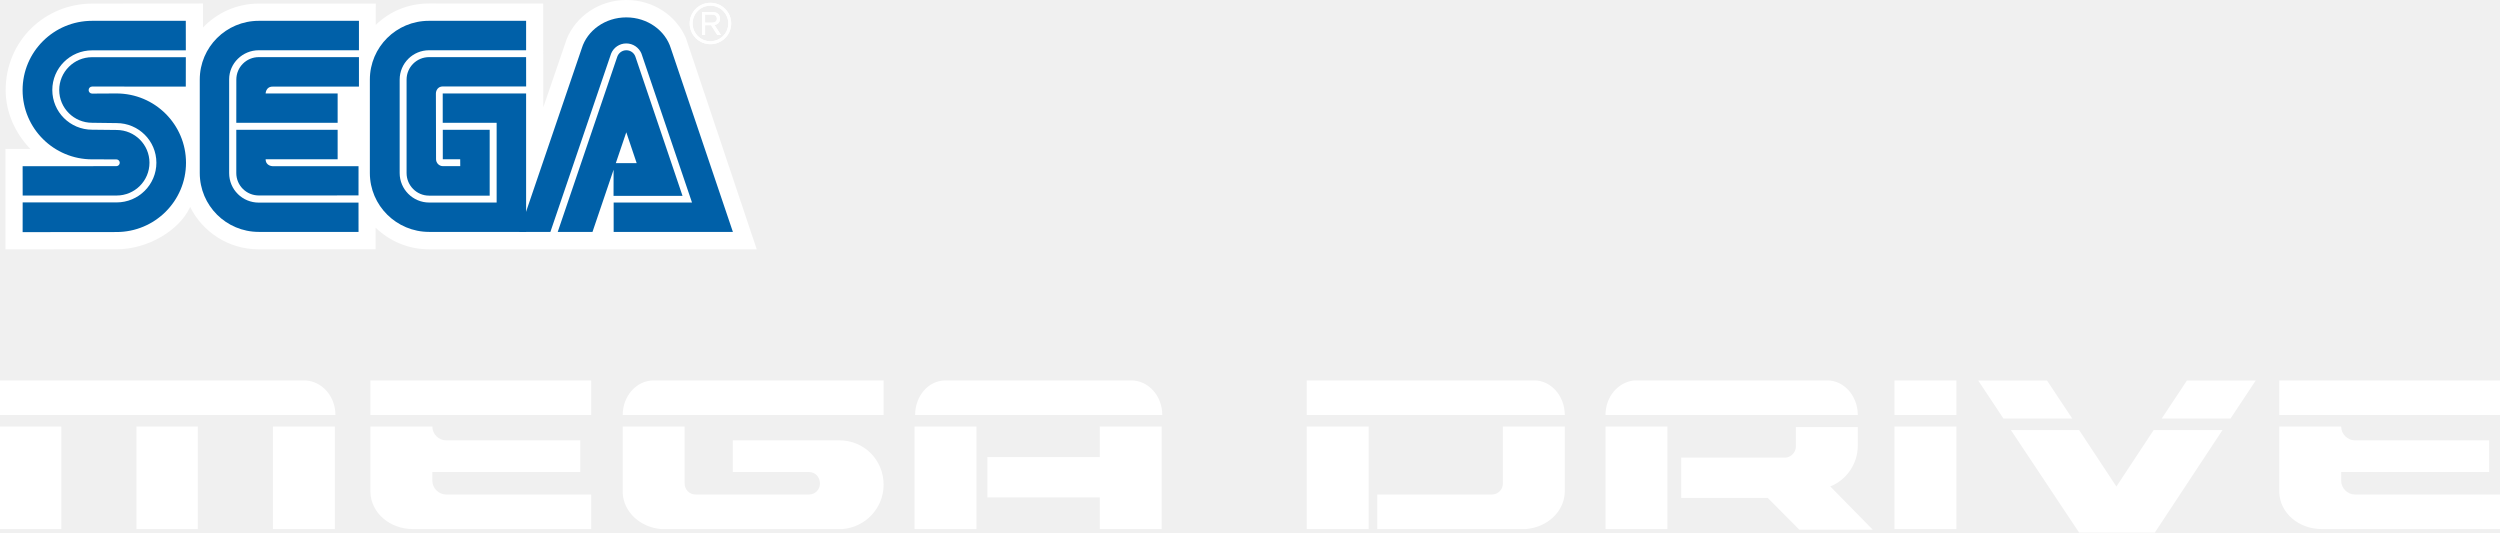
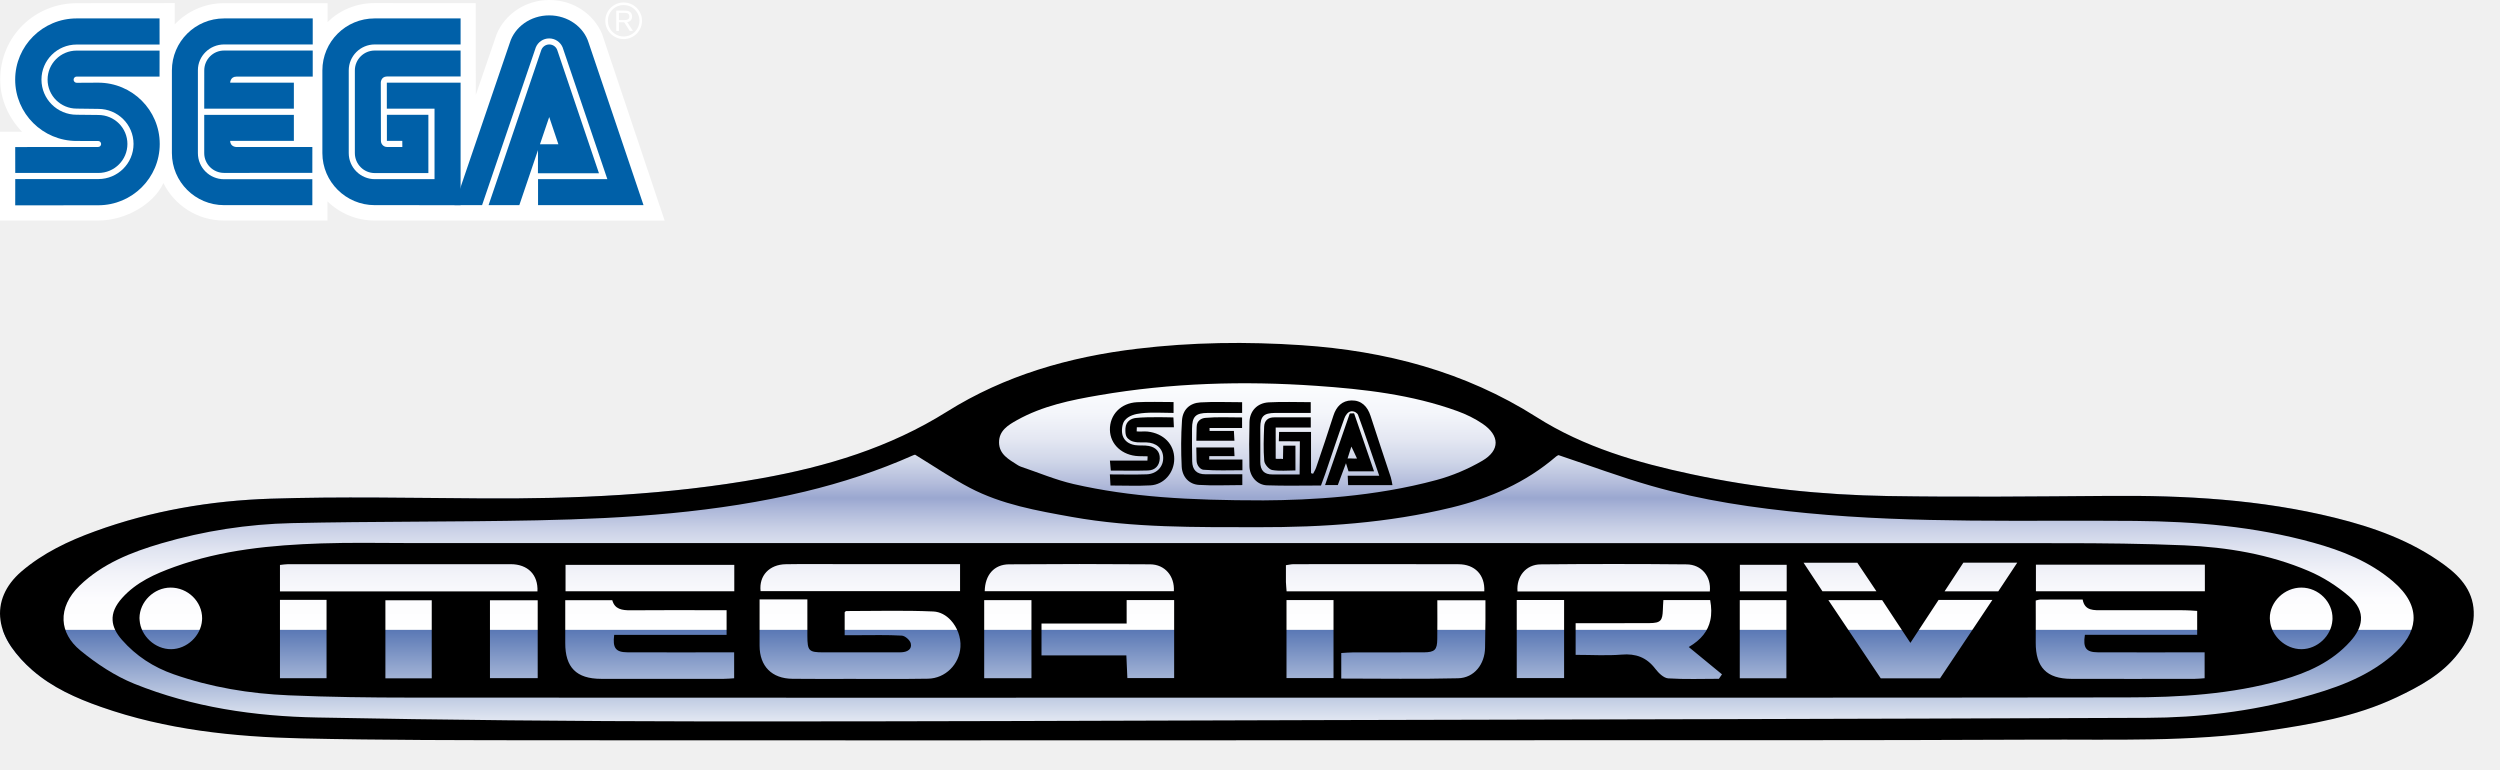
- <svg xmlns="http://www.w3.org/2000/svg" width="460" height="98" viewBox="0 0 460 98" fill="none">
-   <path d="M69.11 41.884C71.648 44.349 75.109 45.873 78.926 45.873L139.24 45.88L126.214 7.019C124.435 2.891 120.261 0 115.248 0C110.256 0 106.019 2.986 104.306 7.097L99.964 19.755L99.947 0.654L78.884 0.643C75.077 0.643 71.655 2.129 69.134 4.586L69.142 0.66H47.576C43.559 0.66 39.906 2.373 37.351 5.065V0.643L17.025 0.661C8.25 0.653 1.053 7.512 1.042 16.581C1.042 20.779 2.877 24.587 5.583 27.408L1 27.401V45.873L21.479 45.869C27.233 45.862 32.935 42.39 34.917 38.231L34.976 38.06C37.266 42.684 42.044 45.873 47.575 45.873L69.109 45.869V41.884" fill="white" />
-   <path d="M4.164 42.712L21.433 42.694C28.499 42.694 34.225 36.986 34.225 29.953C34.225 22.905 28.499 17.196 21.433 17.196L16.948 17.221C16.595 17.221 16.308 16.931 16.308 16.574C16.308 16.217 16.595 15.927 16.948 15.927L34.186 15.931L34.193 10.523H16.945C13.61 10.523 10.897 13.232 10.897 16.56C10.897 19.892 13.609 22.59 16.945 22.59L21.451 22.65C25.499 22.65 28.775 25.915 28.775 29.942C28.775 33.973 25.499 37.245 21.451 37.245H4.171L4.164 42.712" fill="#0060A8" />
-   <path d="M4.171 35.976H21.451C24.796 35.976 27.502 33.277 27.502 29.942C27.502 26.61 24.796 23.915 21.451 23.915L16.945 23.866C12.903 23.866 9.624 20.598 9.624 16.56C9.624 12.533 12.903 9.264 16.945 9.264L34.193 9.26L34.186 3.832H16.948C9.89 3.832 4.157 9.533 4.157 16.574C4.157 23.615 9.89 29.32 16.948 29.32L21.409 29.327C21.748 29.327 22.035 29.603 22.035 29.952C22.035 30.295 21.748 30.571 21.409 30.571L4.164 30.585L4.171 35.976" fill="#0060A8" />
-   <path d="M47.614 37.28C44.617 37.28 42.163 34.892 42.163 31.843V14.592C42.163 11.659 44.617 9.246 47.614 9.246L66.047 9.25V3.832H47.614C41.615 3.832 36.756 8.673 36.756 14.651V31.844C36.756 37.822 41.615 42.67 47.614 42.67L65.97 42.678L65.966 37.273L47.614 37.28" fill="#0060A8" />
-   <path d="M43.485 14.651C43.485 12.365 45.324 10.512 47.614 10.512H66.047V15.938H50.166C48.893 15.938 48.876 17.2 48.876 17.2H62.125V22.601H43.478L43.485 14.651" fill="#0060A8" />
-   <path d="M47.614 35.965C45.331 35.965 43.478 34.123 43.478 31.844V23.887H62.125V29.299H48.875C48.893 30.571 50.165 30.578 50.165 30.578H65.97L65.966 35.958L47.614 35.965" fill="#0060A8" />
-   <path d="M78.965 37.266C75.979 37.266 73.539 34.833 73.539 31.843V14.651C73.539 11.658 75.962 9.246 78.95 9.246H96.804V3.832H78.909C72.913 3.832 68.054 8.673 68.054 14.651V31.844C68.054 37.822 72.955 42.67 78.95 42.67L96.804 42.678V17.2H81.461V22.601H91.382V37.266H78.965" fill="#0060A8" />
-   <path d="M74.811 31.843C74.811 34.134 76.664 35.997 78.95 35.997H90.102V23.88H81.474V29.299H84.676L84.686 30.571H81.499C80.803 30.571 80.233 29.995 80.233 29.299L80.205 17.196C80.205 17.196 80.201 15.938 81.484 15.906H96.81L96.803 10.508L78.949 10.512C76.663 10.512 74.811 12.365 74.811 14.651V31.843" fill="#0060A8" />
-   <path d="M113.58 10.432C113.821 9.743 114.475 9.247 115.248 9.247C116.021 9.247 116.681 9.743 116.915 10.432L125.582 36.035H112.891L112.905 30.012H117.146L115.237 24.338L109.018 42.673H102.621L113.58 10.432" fill="#0060A8" />
-   <path d="M127.329 37.266H112.913V42.673H134.852L123.442 8.914C122.442 5.621 119.146 3.199 115.244 3.199C111.336 3.199 108.05 5.611 107.043 8.901L95.528 42.674H101.271L112.451 9.845C112.905 8.757 113.976 7.992 115.234 7.992C116.486 7.992 117.562 8.757 118.02 9.838L127.329 37.266" fill="#0060A8" />
-   <path fill-rule="evenodd" clip-rule="evenodd" d="M133.42 7.013C132.699 7.729 131.738 8.128 130.717 8.128C129.7 8.128 128.742 7.729 128.025 7.013C127.298 6.29 126.9 5.336 126.9 4.315C126.9 2.217 128.616 0.515 130.717 0.515C131.738 0.515 132.699 0.913 133.42 1.626C134.139 2.35 134.542 3.301 134.542 4.314C134.542 5.335 134.139 6.289 133.42 7.013ZM128.399 2C127.774 2.619 127.438 3.444 127.438 4.314C127.438 5.191 127.773 6.013 128.399 6.631C129.021 7.25 129.846 7.589 130.717 7.589C132.532 7.589 134.007 6.121 134.007 4.314C134.007 3.444 133.664 2.619 133.045 2C132.423 1.381 131.598 1.046 130.717 1.046C129.847 1.046 129.022 1.381 128.399 2Z" fill="white" />
-   <path fill-rule="evenodd" clip-rule="evenodd" d="M129.738 6.432V4.636H130.829L131.986 6.432H132.654L131.465 4.601C131.471 4.599 131.478 4.598 131.486 4.596C131.719 4.55 132.472 4.398 132.472 3.444C132.472 3.052 132.339 2.699 132.021 2.464C131.698 2.22 131.358 2.217 130.784 2.21C130.774 2.21 130.765 2.21 130.755 2.21H129.186V6.432H129.738ZM130.86 4.171H129.738V2.678H130.829C130.84 2.678 130.852 2.678 130.863 2.678C131.173 2.678 131.441 2.678 131.654 2.857C131.895 3.052 131.906 3.335 131.906 3.447C131.906 3.755 131.766 4.034 131.375 4.129C131.207 4.171 131.039 4.171 130.86 4.171Z" fill="white" />
-   <path fill-rule="evenodd" clip-rule="evenodd" d="M133.42 7.013C132.699 7.729 131.738 8.128 130.717 8.128C129.7 8.128 128.742 7.729 128.025 7.013C127.298 6.29 126.9 5.336 126.9 4.315C126.9 2.217 128.616 0.515 130.717 0.515C131.738 0.515 132.699 0.913 133.42 1.626C134.139 2.35 134.542 3.301 134.542 4.314C134.542 5.335 134.139 6.289 133.42 7.013ZM128.399 2C127.774 2.619 127.438 3.444 127.438 4.314C127.438 5.191 127.773 6.013 128.399 6.631C129.021 7.25 129.846 7.589 130.717 7.589C132.532 7.589 134.007 6.121 134.007 4.314C134.007 3.444 133.664 2.619 133.045 2C132.423 1.381 131.598 1.046 130.717 1.046C129.847 1.046 129.022 1.381 128.399 2Z" fill="white" />
-   <path fill-rule="evenodd" clip-rule="evenodd" d="M129.738 6.432V4.636H130.829L131.986 6.432H132.654L131.465 4.601C131.471 4.599 131.478 4.598 131.486 4.596C131.719 4.55 132.472 4.398 132.472 3.444C132.472 3.052 132.339 2.699 132.021 2.464C131.698 2.22 131.358 2.217 130.784 2.21C130.774 2.21 130.765 2.21 130.755 2.21H129.186V6.432H129.738ZM130.86 4.171H129.738V2.678H130.829C130.84 2.678 130.852 2.678 130.863 2.678C131.173 2.678 131.441 2.678 131.654 2.857C131.895 3.052 131.906 3.335 131.906 3.447C131.906 3.755 131.766 4.034 131.375 4.129C131.207 4.171 131.039 4.171 130.86 4.171Z" fill="white" />
-   <path d="M363.991 70.016L368.633 77.012H381.294L376.651 70.016H363.991ZM402.395 70.016L397.752 77.012H410.413L415.055 70.016H402.395ZM0 70V76.36H61.72C61.72 72.862 59.188 70.106 56.128 70H0ZM68.156 70V76.36H108.775V70H68.156ZM120.275 70C117.11 70 114.578 72.862 114.578 76.36H162.583V70H120.275ZM173.977 70C170.812 70 168.385 72.862 168.385 76.36H213.858C213.858 72.862 211.326 70 208.161 70H173.977ZM240.445 70V76.36H287.922C287.922 72.862 285.39 70 282.33 70H240.445ZM300.688 70C297.734 70.318 295.413 72.968 295.413 76.36H341.835C341.835 72.862 339.303 70 336.243 70H300.688ZM348.587 70V76.36H359.982V70H348.587ZM419.381 70V76.36H460V70H419.381ZM0 78.48V97.348H11.289V78.48H0ZM25.11 78.48V97.348H36.399V78.48H25.11ZM50.22 78.48V97.348H61.615V78.48H50.22ZM68.156 78.48V90.564C68.261 94.38 71.743 97.348 75.963 97.348H108.775V90.988H82.083C80.711 90.988 79.55 89.822 79.55 88.444V86.854H106.771V81.024H82.083C80.711 81.024 79.55 79.858 79.55 78.48H68.156ZM114.578 78.48V90.776C114.789 94.274 117.849 97.03 121.647 97.348H154.986C159.206 97.03 162.583 93.532 162.583 89.186C162.583 84.628 158.995 81.024 154.459 81.024H134.835V86.854H148.867C150.028 86.854 150.872 87.808 150.872 88.974C150.872 90.14 149.922 90.988 148.867 90.988H127.977C126.817 90.988 125.972 90.034 125.972 88.974V78.48H114.578ZM168.28 78.48V97.348H179.674V78.48H168.28ZM202.358 78.48V84.098H181.679V91.518H202.358V97.348H213.752V78.48H202.358ZM240.445 78.48V97.348H251.839V78.48H240.445ZM276.528 78.48V88.974C276.528 90.14 275.578 90.988 274.523 90.988H253.422V97.348H280.748C284.757 97.03 287.922 94.062 287.922 90.352V78.48H276.528ZM295.413 78.48V97.348H306.807V78.48H295.413ZM330.44 78.48V82.19C330.44 83.25 329.491 84.204 328.436 84.204H309.339V91.624H325.271L331.073 97.454H344.578L336.771 89.504C339.725 88.338 341.835 85.37 341.835 81.978V78.586H330.44V78.48ZM348.587 78.48V97.348H359.982V78.48H348.587ZM370.005 79.132L382.56 98H396.486L408.936 79.132H396.275L389.417 89.52L382.56 79.132H370.005ZM419.381 78.48V90.564C419.486 94.38 422.968 97.348 427.188 97.348H460V90.988H433.307C431.936 90.988 430.775 89.822 430.775 88.444V86.854H457.995V81.024H433.307C431.936 81.024 430.775 79.858 430.775 78.48H419.381Z" fill="white" />
+ <svg xmlns="http://www.w3.org/2000/svg" width="520" height="160" viewBox="0 0 520 160">
+   <g id="Page-1">
+     <g id="mainlogo">
+       <g id="SEGAlogo">
+         <path id="Path" fill="#ffffff" stroke="none" d="M 68.11 41.884 C 70.648 44.349 74.109 45.873 77.926 45.873 L 138.24 45.88 L 125.214 7.019 C 123.435 2.891 119.261 0 114.248 0 C 109.256 0 105.019 2.986 103.306 7.097 L 98.964 19.755 L 98.947 0.654 L 77.884 0.643 C 74.077 0.643 70.655 2.129 68.134 4.586 L 68.142 0.66 L 46.576 0.66 C 42.559 0.66 38.906 2.373 36.351 5.065 L 36.351 0.643 L 16.025 0.661 C 7.25 0.653 0.053 7.512 0.042 16.581 C 0.042 20.779 1.877 24.587 4.583 27.408 L 0 27.401 L 0 45.873 L 20.479 45.869 C 26.233 45.862 31.935 42.39 33.917 38.231 L 33.976 38.06 C 36.266 42.684 41.044 45.873 46.575 45.873 L 68.109 45.869 L 68.109 41.884" />
+         <path id="path1" fill="#0060a8" stroke="none" d="M 3.164 42.712 L 20.433 42.695 C 27.499 42.695 33.225 36.986 33.225 29.952 C 33.225 22.905 27.499 17.196 20.433 17.196 L 15.948 17.221 C 15.595 17.221 15.308 16.931 15.308 16.574 C 15.308 16.217 15.595 15.927 15.948 15.927 L 33.186 15.931 L 33.193 10.523 L 15.945 10.523 C 12.61 10.523 9.897 13.232 9.897 16.56 C 9.897 19.892 12.609 22.59 15.945 22.59 L 20.451 22.65 C 24.499 22.65 27.775 25.914 27.775 29.942 C 27.775 33.973 24.499 37.245 20.451 37.245 L 3.171 37.245 L 3.164 42.712" />
+         <path id="path2" fill="#0060a8" stroke="none" d="M 3.171 35.976 L 20.451 35.976 C 23.796 35.976 26.502 33.277 26.502 29.942 C 26.502 26.61 23.796 23.915 20.451 23.915 L 15.945 23.866 C 11.903 23.866 8.624 20.598 8.624 16.56 C 8.624 12.533 11.903 9.264 15.945 9.264 L 33.193 9.26 L 33.186 3.832 L 15.948 3.832 C 8.89 3.832 3.157 9.533 3.157 16.574 C 3.157 23.615 8.89 29.32 15.948 29.32 L 20.409 29.327 C 20.748 29.327 21.035 29.603 21.035 29.952 C 21.035 30.295 20.748 30.571 20.409 30.571 L 3.164 30.585 L 3.171 35.976" />
+         <path id="path3" fill="#0060a8" stroke="none" d="M 46.614 37.28 C 43.617 37.28 41.163 34.892 41.163 31.843 L 41.163 14.592 C 41.163 11.659 43.617 9.246 46.614 9.246 L 65.047 9.25 L 65.047 3.832 L 46.614 3.832 C 40.615 3.832 35.756 8.673 35.756 14.651 L 35.756 31.844 C 35.756 37.822 40.615 42.671 46.614 42.671 L 64.97 42.678 L 64.966 37.273 L 46.614 37.28" />
+         <path id="path4" fill="#0060a8" stroke="none" d="M 42.485 14.651 C 42.485 12.365 44.324 10.512 46.614 10.512 L 65.047 10.512 L 65.047 15.938 L 49.166 15.938 C 47.893 15.938 47.876 17.2 47.876 17.2 L 61.125 17.2 L 61.125 22.601 L 42.478 22.601 L 42.485 14.651" />
+         <path id="path5" fill="#0060a8" stroke="none" d="M 46.614 35.965 C 44.331 35.965 42.478 34.123 42.478 31.844 L 42.478 23.887 L 61.125 23.887 L 61.125 29.299 L 47.875 29.299 C 47.893 30.571 49.165 30.578 49.165 30.578 L 64.97 30.578 L 64.966 35.958 L 46.614 35.965" />
+         <path id="path6" fill="#0060a8" stroke="none" d="M 77.965 37.266 C 74.979 37.266 72.539 34.833 72.539 31.843 L 72.539 14.651 C 72.539 11.658 74.962 9.246 77.95 9.246 L 95.804 9.246 L 95.804 3.832 L 77.909 3.832 C 71.913 3.832 67.054 8.673 67.054 14.651 L 67.054 31.844 C 67.054 37.822 71.955 42.671 77.95 42.671 L 95.804 42.678 L 95.804 17.2 L 80.461 17.2 L 80.461 22.601 L 90.382 22.601 L 90.382 37.266 L 77.965 37.266" />
+         <path id="path7" fill="#0060a8" stroke="none" d="M 73.811 31.843 C 73.811 34.134 75.664 35.997 77.95 35.997 L 89.102 35.997 L 89.102 23.88 L 80.474 23.88 L 80.474 29.299 L 83.676 29.299 L 83.686 30.571 L 80.499 30.571 C 79.803 30.571 79.233 29.995 79.233 29.299 L 79.205 17.196 C 79.205 17.196 79.201 15.938 80.484 15.906 L 95.81 15.906 L 95.803 10.509 L 77.949 10.512 C 75.663 10.512 73.81 12.365 73.81 14.651 L 73.81 31.843" />
+         <path id="path8" fill="#0060a8" stroke="none" d="M 112.58 10.432 C 112.821 9.743 113.475 9.247 114.248 9.247 C 115.021 9.247 115.681 9.743 115.915 10.432 L 124.582 36.035 L 111.891 36.035 L 111.905 30.012 L 116.146 30.012 L 114.237 24.338 L 108.018 42.673 L 101.621 42.673 L 112.58 10.432" />
+         <path id="path9" fill="#0060a8" stroke="none" d="M 126.329 37.266 L 111.913 37.266 L 111.913 42.673 L 133.852 42.673 L 122.442 8.914 C 121.442 5.621 118.146 3.199 114.244 3.199 C 110.336 3.199 107.05 5.611 106.043 8.901 L 94.528 42.674 L 100.271 42.674 L 111.451 9.845 C 111.905 8.758 112.976 7.992 114.234 7.992 C 115.486 7.992 116.562 8.758 117.02 9.838 L 126.329 37.266" />
+         <path id="Shape" fill="#ffffff" stroke="none" d="M 129.717 8.128 C 130.738 8.128 131.699 7.729 132.42 7.013 C 133.139 6.289 133.542 5.335 133.542 4.314 C 133.542 3.301 133.139 2.35 132.42 1.626 C 131.699 0.913 130.738 0.515 129.717 0.515 C 127.616 0.515 125.9 2.217 125.9 4.315 C 125.9 5.336 126.298 6.29 127.025 7.013 C 127.742 7.729 128.7 8.128 129.717 8.128 M 126.438 4.314 C 126.438 3.444 126.774 2.619 127.399 2 C 128.022 1.381 128.847 1.046 129.717 1.046 C 130.598 1.046 131.423 1.381 132.045 2 C 132.664 2.619 133.007 3.444 133.007 4.314 C 133.007 6.121 131.532 7.589 129.717 7.589 C 128.846 7.589 128.021 7.25 127.399 6.631 C 126.773 6.013 126.438 5.191 126.438 4.314 Z" />
+         <path id="path10" fill="#ffffff" stroke="none" d="M 128.738 4.636 L 128.738 6.432 L 128.186 6.432 L 128.186 2.21 L 129.755 2.21 C 130.346 2.216 130.693 2.216 131.021 2.464 C 131.339 2.699 131.472 3.052 131.472 3.444 C 131.472 4.43 130.669 4.559 130.465 4.601 L 131.654 6.432 L 130.986 6.432 L 129.829 4.636 L 128.738 4.636 M 128.738 4.171 L 129.86 4.171 C 130.039 4.171 130.207 4.171 130.375 4.129 C 130.766 4.034 130.906 3.755 130.906 3.447 C 130.906 3.335 130.895 3.052 130.654 2.856 C 130.433 2.671 130.154 2.678 129.829 2.678 L 128.738 2.678 L 128.738 4.171 L 128.738 4.171 Z" />
+       </g>
+     </g>
+   </g>
+   <g id="logo-svgeu-2">
+     <linearGradient id="linearGradient1" x1="257.275" y1="131.009" x2="257.275" y2="71.332" gradientUnits="userSpaceOnUse">
+       <stop offset="1e-05" stop-color="#ffffff" stop-opacity="1" />
+       <stop offset="0.109" stop-color="#fcfcfe" stop-opacity="1" />
+       <stop offset="0.197" stop-color="#f2f3f9" stop-opacity="1" />
+       <stop offset="0.277" stop-color="#e1e5f1" stop-opacity="1" />
+       <stop offset="0.354" stop-color="#c9d0e6" stop-opacity="1" />
+       <stop offset="0.426" stop-color="#aab5d8" stop-opacity="1" />
+       <stop offset="0.459" stop-color="#9aa7d0" stop-opacity="1" />
+       <stop offset="0.511" stop-color="#b3bcdb" stop-opacity="1" />
+       <stop offset="0.584" stop-color="#ced5e8" stop-opacity="1" />
+       <stop offset="0.663" stop-color="#e4e7f2" stop-opacity="1" />
+       <stop offset="0.751" stop-color="#f3f5fa" stop-opacity="1" />
+       <stop offset="0.852" stop-color="#fcfdfe" stop-opacity="1" />
+       <stop offset="1" stop-color="#ffffff" stop-opacity="1" />
+     </linearGradient>
+     <path id="Trazado" fill="url(#linearGradient1)" stroke="none" d="M 514.542 128.099 C 514.532 128.409 514.512 128.719 514.472 129.019 C 514.382 129.709 514.232 130.369 514.032 131.009 L 0.572 131.009 C 0.352 130.339 0.192 129.679 0.102 129.019 C -0.418 125.339 1.062 121.789 4.452 118.869 C 8.952 115.019 14.222 112.519 19.762 110.509 C 31.562 106.209 43.852 104.139 56.302 103.729 C 70.912 103.259 85.542 103.579 100.172 103.669 C 119.662 103.799 139.082 102.939 158.292 99.499 C 171.932 97.049 185.022 93.119 196.972 85.619 C 209.012 78.069 222.442 74.219 236.522 72.539 C 247.922 71.169 259.332 71.029 270.762 71.799 C 288.172 72.969 304.692 77.289 319.562 86.729 C 329.512 93.049 340.582 96.239 351.892 98.649 C 365.352 101.529 379.032 102.959 392.792 103.179 C 408.092 103.429 423.402 103.269 438.702 103.149 C 454.532 103.019 470.252 103.889 485.682 107.699 C 493.762 109.699 501.562 112.479 508.392 117.469 C 512.002 120.099 514.722 123.279 514.542 128.099 Z" />
+     <linearGradient id="linearGradient2" x1="257.302" y1="154" x2="257.302" y2="131.009" gradientUnits="userSpaceOnUse">
+       <stop offset="1e-05" stop-color="#ffffff" stop-opacity="1" />
+       <stop offset="1" stop-color="#5a78b5" stop-opacity="1" />
+     </linearGradient>
+     <path id="path11" fill="url(#linearGradient2)" stroke="none" d="M 514.032 131.009 C 513.462 132.779 512.482 134.369 511.322 135.879 C 507.982 140.239 503.322 142.749 498.502 145.039 C 489.902 149.119 480.682 150.669 471.382 152.039 C 455.542 154.369 439.602 153.769 423.702 153.849 C 387.902 154.019 352.102 153.949 316.312 153.969 L 257.102 153.969 L 257.102 153.989 C 209.182 153.989 161.272 154.019 113.362 153.979 C 96.482 153.959 79.602 153.969 62.732 153.589 C 48.562 153.269 34.492 151.789 21.002 147.039 C 15.872 145.239 10.862 143.009 6.702 139.369 C 5.082 137.959 3.572 136.319 2.352 134.549 C 1.552 133.379 0.962 132.189 0.572 131.009 Z" />
+     <path id="path12" fill="#000000" stroke="none" d="M 508.392 117.469 C 501.562 112.479 493.762 109.699 485.682 107.699 C 470.252 103.889 454.532 103.019 438.702 103.149 C 423.402 103.269 408.092 103.429 392.792 103.179 C 379.032 102.959 365.352 101.529 351.892 98.649 C 340.582 96.239 329.512 93.049 319.562 86.729 C 304.692 77.289 288.172 72.969 270.762 71.799 C 259.332 71.029 247.922 71.169 236.522 72.539 C 222.442 74.219 209.012 78.069 196.972 85.619 C 185.022 93.119 171.932 97.049 158.292 99.499 C 139.082 102.939 119.662 103.799 100.172 103.669 C 85.542 103.579 70.912 103.259 56.302 103.729 C 43.852 104.139 31.562 106.209 19.762 110.509 C 14.222 112.519 8.952 115.019 4.452 118.869 C 1.062 121.789 -0.418 125.339 0.102 129.019 C 0.352 130.849 1.102 132.719 2.352 134.549 C 3.572 136.319 5.082 137.959 6.702 139.369 C 10.862 143.009 15.872 145.239 21.002 147.039 C 34.492 151.789 48.562 153.269 62.732 153.589 C 79.602 153.969 96.482 153.959 113.362 153.979 C 161.272 154.019 209.182 153.989 257.102 153.989 L 257.102 153.969 L 316.312 153.969 C 352.102 153.949 387.902 154.019 423.702 153.849 C 439.602 153.769 455.542 154.369 471.382 152.039 C 480.682 150.669 489.902 149.119 498.502 145.039 C 503.322 142.749 507.982 140.239 511.322 135.879 C 512.902 133.819 514.152 131.609 514.472 129.019 C 514.512 128.719 514.532 128.409 514.542 128.099 C 514.722 123.279 512.002 120.099 508.392 117.469 Z M 211.552 87.379 C 216.852 84.419 222.722 83.219 228.612 82.209 C 243.572 79.639 258.642 79.199 273.742 80.249 C 283.702 80.939 293.632 82.069 303.112 85.499 C 304.952 86.169 306.762 87.039 308.372 88.139 C 311.962 90.579 312.052 93.659 308.322 95.839 C 305.372 97.559 302.102 98.949 298.802 99.839 C 285.842 103.349 272.542 104.019 262.802 104.079 C 247.132 104.079 235.122 103.379 223.332 100.689 C 219.582 99.829 215.992 98.299 212.342 97.069 C 212.082 96.979 211.842 96.849 211.612 96.699 C 209.842 95.559 207.832 94.519 207.802 92.049 C 207.772 89.559 209.722 88.399 211.552 87.379 Z M 497.542 136.349 C 491.992 141.079 485.302 143.309 478.462 145.169 C 468.042 147.999 457.372 149.269 446.602 149.309 C 389.772 149.529 332.942 149.639 276.102 149.779 C 232.682 149.889 189.252 150.099 145.832 150.049 C 119.222 150.019 92.612 149.759 66.002 149.239 C 52.982 148.999 40.092 147.129 27.922 142.219 C 23.902 140.589 20.092 138.069 16.732 135.309 C 14.472 133.459 13.322 131.269 13.222 129.019 C 13.112 126.579 14.242 124.069 16.532 121.839 C 21.312 117.209 27.342 114.849 33.562 113.019 C 42.412 110.419 51.512 109.019 60.692 108.809 C 77.702 108.429 94.722 108.579 111.722 108.229 C 130.432 107.839 149.082 106.639 167.382 102.259 C 175.132 100.399 182.662 97.929 189.942 94.699 C 190.102 94.629 190.282 94.589 190.342 94.579 C 194.292 96.989 197.882 99.449 201.712 101.459 C 208.352 104.939 215.692 106.219 222.982 107.529 C 235.782 109.819 248.702 109.639 261.632 109.659 C 275.212 109.689 288.662 108.789 301.912 105.569 C 309.952 103.609 317.342 100.399 323.672 94.949 C 323.872 94.779 324.132 94.679 324.182 94.669 C 330.792 96.879 337.022 99.209 343.402 101.039 C 354.012 104.089 364.892 105.679 375.872 106.729 C 398.542 108.909 421.292 108.149 444.012 108.349 C 456.552 108.459 469.002 109.499 481.142 112.869 C 487.132 114.529 492.892 116.799 497.712 120.899 C 500.792 123.519 502.212 126.269 502.012 129.019 C 501.832 131.499 500.332 133.969 497.542 136.349 Z" />
+     <path id="path13" fill="#000000" stroke="none" d="M 233.892 87.519 C 233.37 88.215 233.215 89.75 233.522 90.639 C 233.881 91.679 234.749 92.371 236.099 92.587 C 236.987 92.729 238.038 92.579 238.958 92.759 C 240.378 93.039 241.281 93.909 241.231 95.369 C 241.171 96.829 240.291 97.819 238.771 97.859 C 236.261 97.939 233.751 97.879 231.051 97.879 C 230.981 97.199 230.931 96.649 230.861 95.809 L 238.661 95.809 C 238.691 95.599 238.688 95.125 238.708 94.915 C 237.981 94.915 237.461 94.909 236.811 94.879 C 233.431 94.739 230.921 92.449 230.861 89.419 C 230.801 86.289 233.111 83.829 236.501 83.659 C 238.991 83.529 241.491 83.629 244.101 83.629 L 244.101 85.889 C 241.851 85.889 239.611 85.709 237.411 85.959 C 236.172 86.089 234.708 86.431 233.892 87.519 Z M 238.722 89.769 C 237.952 89.679 237.188 89.828 236.428 89.728 C 236.438 89.528 236.442 89.079 236.462 88.869 L 244.172 88.869 C 244.132 87.999 244.072 86.829 244.072 86.829 C 244.072 86.829 238.782 86.649 236.242 86.939 C 235.412 87.029 234.173 87.541 234.092 89.089 C 234.006 90.746 234.365 91.103 235.115 91.603 C 235.481 91.847 236.192 91.969 236.582 91.999 C 237.192 92.049 237.802 92.009 238.422 92.019 C 240.512 92.069 241.882 93.279 241.942 95.149 C 242.012 97.069 240.612 98.579 238.512 98.659 C 236.022 98.749 233.522 98.679 230.852 98.679 C 230.902 99.599 230.942 100.229 230.982 100.989 C 233.882 100.989 236.592 101.109 239.292 100.959 C 242.122 100.799 244.232 98.319 244.242 95.459 C 244.262 92.429 242.052 90.149 238.722 89.769 Z M 250.762 98.649 C 248.902 98.669 247.992 97.719 247.972 95.919 C 247.932 93.679 247.922 91.429 247.942 89.189 C 247.962 86.629 248.682 85.909 251.202 85.889 C 253.562 85.869 255.922 85.889 258.362 85.889 L 258.362 83.659 C 255.372 83.659 252.522 83.529 249.692 83.699 C 247.452 83.829 245.992 85.229 245.852 87.479 C 245.642 90.649 245.632 93.859 245.792 97.039 C 245.902 99.199 247.322 100.729 249.372 100.859 C 252.332 101.049 255.312 100.899 258.402 100.899 L 258.402 98.649 C 255.762 98.649 253.262 98.639 250.762 98.649 Z M 258.352 86.829 C 255.692 86.829 253.182 86.689 250.702 86.919 C 250.032 86.979 248.902 87.384 248.902 88.829 C 248.902 89.542 248.842 90.529 248.842 91.679 L 256.762 91.679 C 256.722 90.959 256.692 90.419 256.652 89.639 L 251.592 89.639 C 251.592 89.429 251.592 89.219 251.582 89.019 L 258.352 89.019 Z M 251.512 95.589 C 251.512 95.349 251.522 95.119 251.532 94.879 L 256.782 94.879 C 256.742 94.099 256.712 93.599 256.682 93.079 L 248.832 93.079 C 248.832 94.079 248.882 94.907 248.882 95.679 C 248.882 96.947 249.772 97.669 250.322 97.709 C 252.982 97.929 255.672 97.809 258.422 97.809 L 258.422 95.589 Z M 272.642 88.929 L 272.642 86.809 C 269.952 86.809 267.512 86.829 265.072 86.809 C 263.742 86.789 262.992 87.499 262.942 88.749 C 262.852 91.109 262.762 93.499 262.962 95.849 C 263.012 96.559 263.932 97.629 264.592 97.759 C 266.132 98.039 267.762 97.849 269.452 97.849 L 269.452 92.699 C 268.242 92.699 268.412 92.699 266.912 92.699 C 266.912 93.809 266.862 94.319 266.862 95.469 C 266.312 95.379 265.862 95.499 265.342 95.419 L 265.342 88.929 Z M 289.282 99.269 C 287.882 95.009 286.442 90.769 285.072 86.499 C 284.432 84.529 283.182 83.259 281.112 83.289 C 279.152 83.329 277.952 84.559 277.342 86.469 C 276.192 90.089 274.962 93.689 273.742 97.289 C 273.592 97.719 273.332 98.119 273.122 98.539 C 272.982 98.489 272.832 98.459 272.692 98.419 L 272.692 89.839 L 266.052 89.839 L 265.995 91.78 L 270.372 91.799 C 270.372 91.799 270.322 96.369 270.322 98.689 C 268.362 98.689 266.542 98.669 264.722 98.689 C 262.922 98.719 262.132 97.819 262.142 96.049 C 262.172 93.669 262.132 91.289 262.142 88.899 C 262.172 86.579 262.842 85.919 265.212 85.889 C 267.652 85.869 270.082 85.889 272.632 85.889 L 272.632 83.649 C 269.582 83.649 266.732 83.529 263.892 83.689 C 261.502 83.819 259.942 85.499 259.892 87.789 C 259.812 90.859 259.812 93.919 259.882 96.979 C 259.932 99.099 261.492 100.879 263.532 100.949 C 267.262 101.079 271.002 100.989 274.762 100.989 C 275.092 100.089 275.392 99.329 275.652 98.559 C 276.972 94.709 278.242 90.839 279.632 87.009 C 279.842 86.409 280.362 85.622 281.052 85.549 C 281.724 85.478 282.332 85.919 282.482 86.319 C 283.962 90.369 285.332 94.459 286.882 98.959 L 280.322 98.959 C 280.362 99.799 280.382 100.309 280.412 100.909 L 289.632 100.909 C 289.502 100.279 289.442 99.759 289.282 99.269 Z M 281.652 85.969 L 280.752 85.999 C 279.062 90.909 277.372 95.809 275.612 100.899 L 278.262 100.899 C 278.802 99.459 279.312 98.089 279.962 96.349 C 280.222 97.169 280.362 97.619 280.492 98.039 L 285.802 98.039 C 284.372 93.879 283.012 89.929 281.652 85.969 Z M 280.292 95.369 C 280.552 94.549 281.082 92.889 281.082 92.889 C 281.082 92.889 281.916 94.579 282.256 95.369 C 281.595 95.429 280.972 95.309 280.292 95.369 Z" />
+     <path id="path14" fill="#000000" stroke="none" d="M 488.562 123.999 C 486.072 121.869 483.182 120.029 480.182 118.759 C 471.962 115.249 463.222 113.819 454.362 113.429 C 445.872 113.069 437.362 112.979 428.852 112.979 C 314.432 112.949 200.022 112.959 85.602 112.959 C 79.342 112.959 73.072 112.819 66.812 113.029 C 56.472 113.379 46.202 114.349 36.352 117.889 C 32.272 119.359 28.372 121.079 25.412 124.369 C 23.992 125.949 23.322 127.479 23.422 129.019 C 23.492 130.359 24.142 131.699 25.372 133.099 C 28.302 136.429 31.912 138.779 36.122 140.249 C 43.882 142.959 51.922 144.289 60.092 144.629 C 68.522 144.989 76.962 145.099 85.402 145.099 C 142.642 145.139 199.882 145.119 257.132 145.119 L 282.652 145.119 C 335.952 145.109 389.242 145.139 442.542 145.059 C 453.352 145.049 464.142 144.429 474.652 141.439 C 480.062 139.899 485.022 137.669 488.842 133.429 C 490.202 131.929 490.962 130.449 491.072 129.019 C 491.232 127.269 490.422 125.589 488.562 123.999 Z M 423.472 117.449 L 458.612 117.449 L 458.612 122.979 L 423.472 122.979 Z M 408.382 117.029 L 419.592 117.029 C 418.152 119.209 416.902 121.089 415.642 122.999 L 404.472 122.999 C 405.922 120.789 407.152 118.899 408.382 117.029 Z M 386.322 117.049 C 387.542 118.879 388.802 120.769 390.292 122.979 L 379.062 122.979 C 377.902 121.219 376.612 119.279 375.142 117.049 Z M 361.892 117.479 L 371.632 117.479 L 371.632 122.999 L 361.892 122.999 Z M 320.452 117.389 C 330.582 117.289 340.692 117.289 350.812 117.389 C 353.932 117.419 355.972 119.929 355.642 123.019 L 315.642 123.019 C 315.372 119.919 317.392 117.409 320.452 117.389 Z M 267.472 117.559 C 268.142 117.469 268.592 117.349 269.052 117.349 C 280.472 117.339 291.902 117.319 303.332 117.359 C 306.772 117.359 308.902 119.569 308.732 122.999 L 267.612 122.999 C 267.562 122.249 267.492 121.659 267.472 121.059 C 267.462 119.919 267.472 118.779 267.472 117.559 Z M 209.882 117.379 C 219.662 117.299 229.442 117.299 239.222 117.379 C 242.302 117.399 244.352 119.829 244.162 122.969 L 204.822 122.969 C 204.882 119.589 206.772 117.399 209.882 117.379 Z M 163.452 117.359 C 167.402 117.289 171.342 117.339 175.292 117.339 L 199.692 117.339 L 199.692 122.959 L 158.202 122.959 C 157.842 119.749 160.012 117.409 163.452 117.359 Z M 117.632 117.489 L 152.732 117.489 L 152.732 122.989 L 117.632 122.989 Z M 58.232 117.509 C 58.872 117.449 59.402 117.349 59.922 117.349 C 75.362 117.339 90.802 117.329 106.242 117.349 C 109.802 117.359 111.952 119.559 111.792 123.009 L 58.232 123.009 Z M 35.592 135.029 C 32.252 135.049 29.272 132.269 29.042 129.019 C 29.012 128.869 29.012 128.709 29.012 128.549 C 29.042 125.159 32.012 122.239 35.462 122.219 C 39.062 122.199 42.062 125.119 42.042 128.629 C 42.042 128.759 42.032 128.889 42.022 129.019 C 41.792 132.259 38.882 135.009 35.592 135.029 Z M 67.922 141.059 L 58.232 141.059 L 58.232 124.779 L 67.922 124.779 Z M 89.802 141.089 L 80.162 141.089 L 80.162 124.849 L 89.802 124.849 Z M 111.842 141.049 L 101.912 141.049 L 101.912 124.849 L 111.842 124.849 Z M 152.702 141.079 C 151.992 141.119 151.282 141.199 150.552 141.199 C 142.042 141.209 133.542 141.219 125.032 141.199 C 119.882 141.189 117.552 138.819 117.572 133.719 C 117.582 132.159 117.572 130.599 117.572 129.019 L 117.572 124.839 L 127.352 124.839 C 127.862 126.729 129.382 126.949 131.142 126.939 C 136.852 126.889 142.572 126.919 148.292 126.919 L 151.132 126.919 L 151.132 132.049 L 127.752 132.049 C 127.392 134.799 128.082 135.669 130.492 135.679 C 137.032 135.709 143.562 135.689 150.092 135.689 L 152.702 135.689 Z M 199.772 134.569 C 199.562 138.169 196.642 141.119 192.992 141.169 C 187.622 141.259 182.252 141.209 176.882 141.209 C 172.862 141.209 168.852 141.239 164.842 141.189 C 160.532 141.149 158.012 138.579 157.992 134.329 L 157.992 124.679 L 167.932 124.679 L 167.932 132.269 C 167.942 135.389 168.232 135.689 171.282 135.689 L 186.372 135.689 C 186.782 135.689 187.192 135.699 187.602 135.669 C 188.762 135.589 189.742 135.019 189.432 133.799 C 189.262 133.129 188.252 132.249 187.572 132.209 C 184.522 132.029 181.452 132.119 178.392 132.119 L 175.692 132.119 L 175.692 127.349 C 175.802 127.259 175.912 127.099 176.002 127.099 C 182.052 127.099 188.102 126.919 194.132 127.189 C 195.532 127.249 196.792 127.959 197.772 129.019 C 199.102 130.459 199.902 132.549 199.772 134.569 Z M 214.542 141.059 L 204.712 141.059 L 204.712 124.829 L 214.542 124.829 Z M 244.222 141.039 L 234.492 141.039 C 234.432 139.529 234.362 138.069 234.282 136.319 L 216.632 136.319 L 216.632 129.689 L 234.342 129.689 L 234.342 124.819 L 244.222 124.819 Z M 277.372 141.039 L 267.592 141.039 L 267.592 124.819 L 277.372 124.819 Z M 308.892 134.709 C 308.842 138.149 306.652 140.999 303.282 141.079 C 295.272 141.279 287.252 141.139 278.982 141.139 L 278.982 135.829 C 279.872 135.779 280.662 135.699 281.452 135.699 C 286.352 135.689 291.242 135.709 296.152 135.689 C 298.422 135.669 298.932 135.169 298.952 132.939 C 298.962 131.639 298.972 130.339 298.972 129.019 C 298.972 127.659 298.962 126.279 298.962 124.849 L 308.972 124.849 C 308.972 126.209 308.982 127.599 308.972 128.989 L 308.972 129.019 C 308.952 130.909 308.922 132.809 308.892 134.709 Z M 325.332 141.039 L 315.482 141.039 L 315.482 124.799 L 325.332 124.799 Z M 357.532 141.189 C 354.012 141.189 350.492 141.329 346.982 141.099 C 346.042 141.029 344.982 139.989 344.322 139.129 C 342.512 136.739 340.262 135.899 337.282 136.159 C 334.182 136.409 331.052 136.209 327.732 136.209 L 327.732 129.619 L 337.762 129.619 C 339.522 129.619 341.292 129.619 343.062 129.609 C 344.282 129.599 344.972 129.469 345.372 129.019 C 345.722 128.629 345.832 127.969 345.872 126.899 C 345.882 126.239 345.942 125.579 345.982 124.809 L 355.712 124.809 C 355.992 126.329 356.032 127.729 355.742 129.019 C 355.272 131.189 353.902 133.039 351.262 134.579 C 353.712 136.589 355.942 138.429 358.172 140.259 C 357.962 140.569 357.742 140.879 357.532 141.189 Z M 371.572 141.079 L 361.872 141.079 L 361.872 124.829 L 371.572 124.829 Z M 403.522 141.099 L 391.202 141.099 C 388.542 137.119 385.872 133.129 383.112 129.019 C 382.182 127.639 381.252 126.239 380.302 124.829 L 391.492 124.829 C 392.382 126.179 393.302 127.569 394.252 129.019 C 395.242 130.519 396.272 132.079 397.362 133.719 C 398.432 132.099 399.442 130.549 400.442 129.019 C 401.372 127.599 402.292 126.199 403.222 124.789 L 414.412 124.789 C 413.462 126.219 412.522 127.629 411.592 129.019 C 408.852 133.109 406.192 137.089 403.522 141.099 Z M 458.562 141.069 C 457.942 141.109 457.232 141.199 456.522 141.199 C 447.952 141.209 439.372 141.229 430.812 141.199 C 425.702 141.179 423.412 138.799 423.432 133.639 C 423.442 132.099 423.442 130.569 423.442 129.019 C 423.432 127.649 423.432 126.279 423.432 124.909 C 423.822 124.819 424.082 124.709 424.332 124.709 C 427.192 124.689 430.052 124.699 433.192 124.699 C 433.622 127.109 435.542 126.929 437.412 126.919 C 443.062 126.909 448.702 126.919 454.352 126.929 C 455.212 126.929 456.082 127.019 457.012 127.069 L 457.012 132.039 L 433.662 132.039 C 433.222 134.779 433.912 135.659 436.322 135.679 C 442.782 135.709 449.252 135.689 455.712 135.689 L 458.562 135.689 Z M 478.712 135.029 C 475.362 135.039 472.392 132.279 472.152 129.019 C 472.132 128.879 472.122 128.739 472.122 128.599 C 472.092 125.179 475.162 122.209 478.692 122.219 C 482.252 122.229 485.232 125.199 485.162 128.689 C 485.162 128.799 485.152 128.909 485.142 129.019 C 484.912 132.279 482.022 135.009 478.712 135.029 Z" />
+   </g>
</svg>
